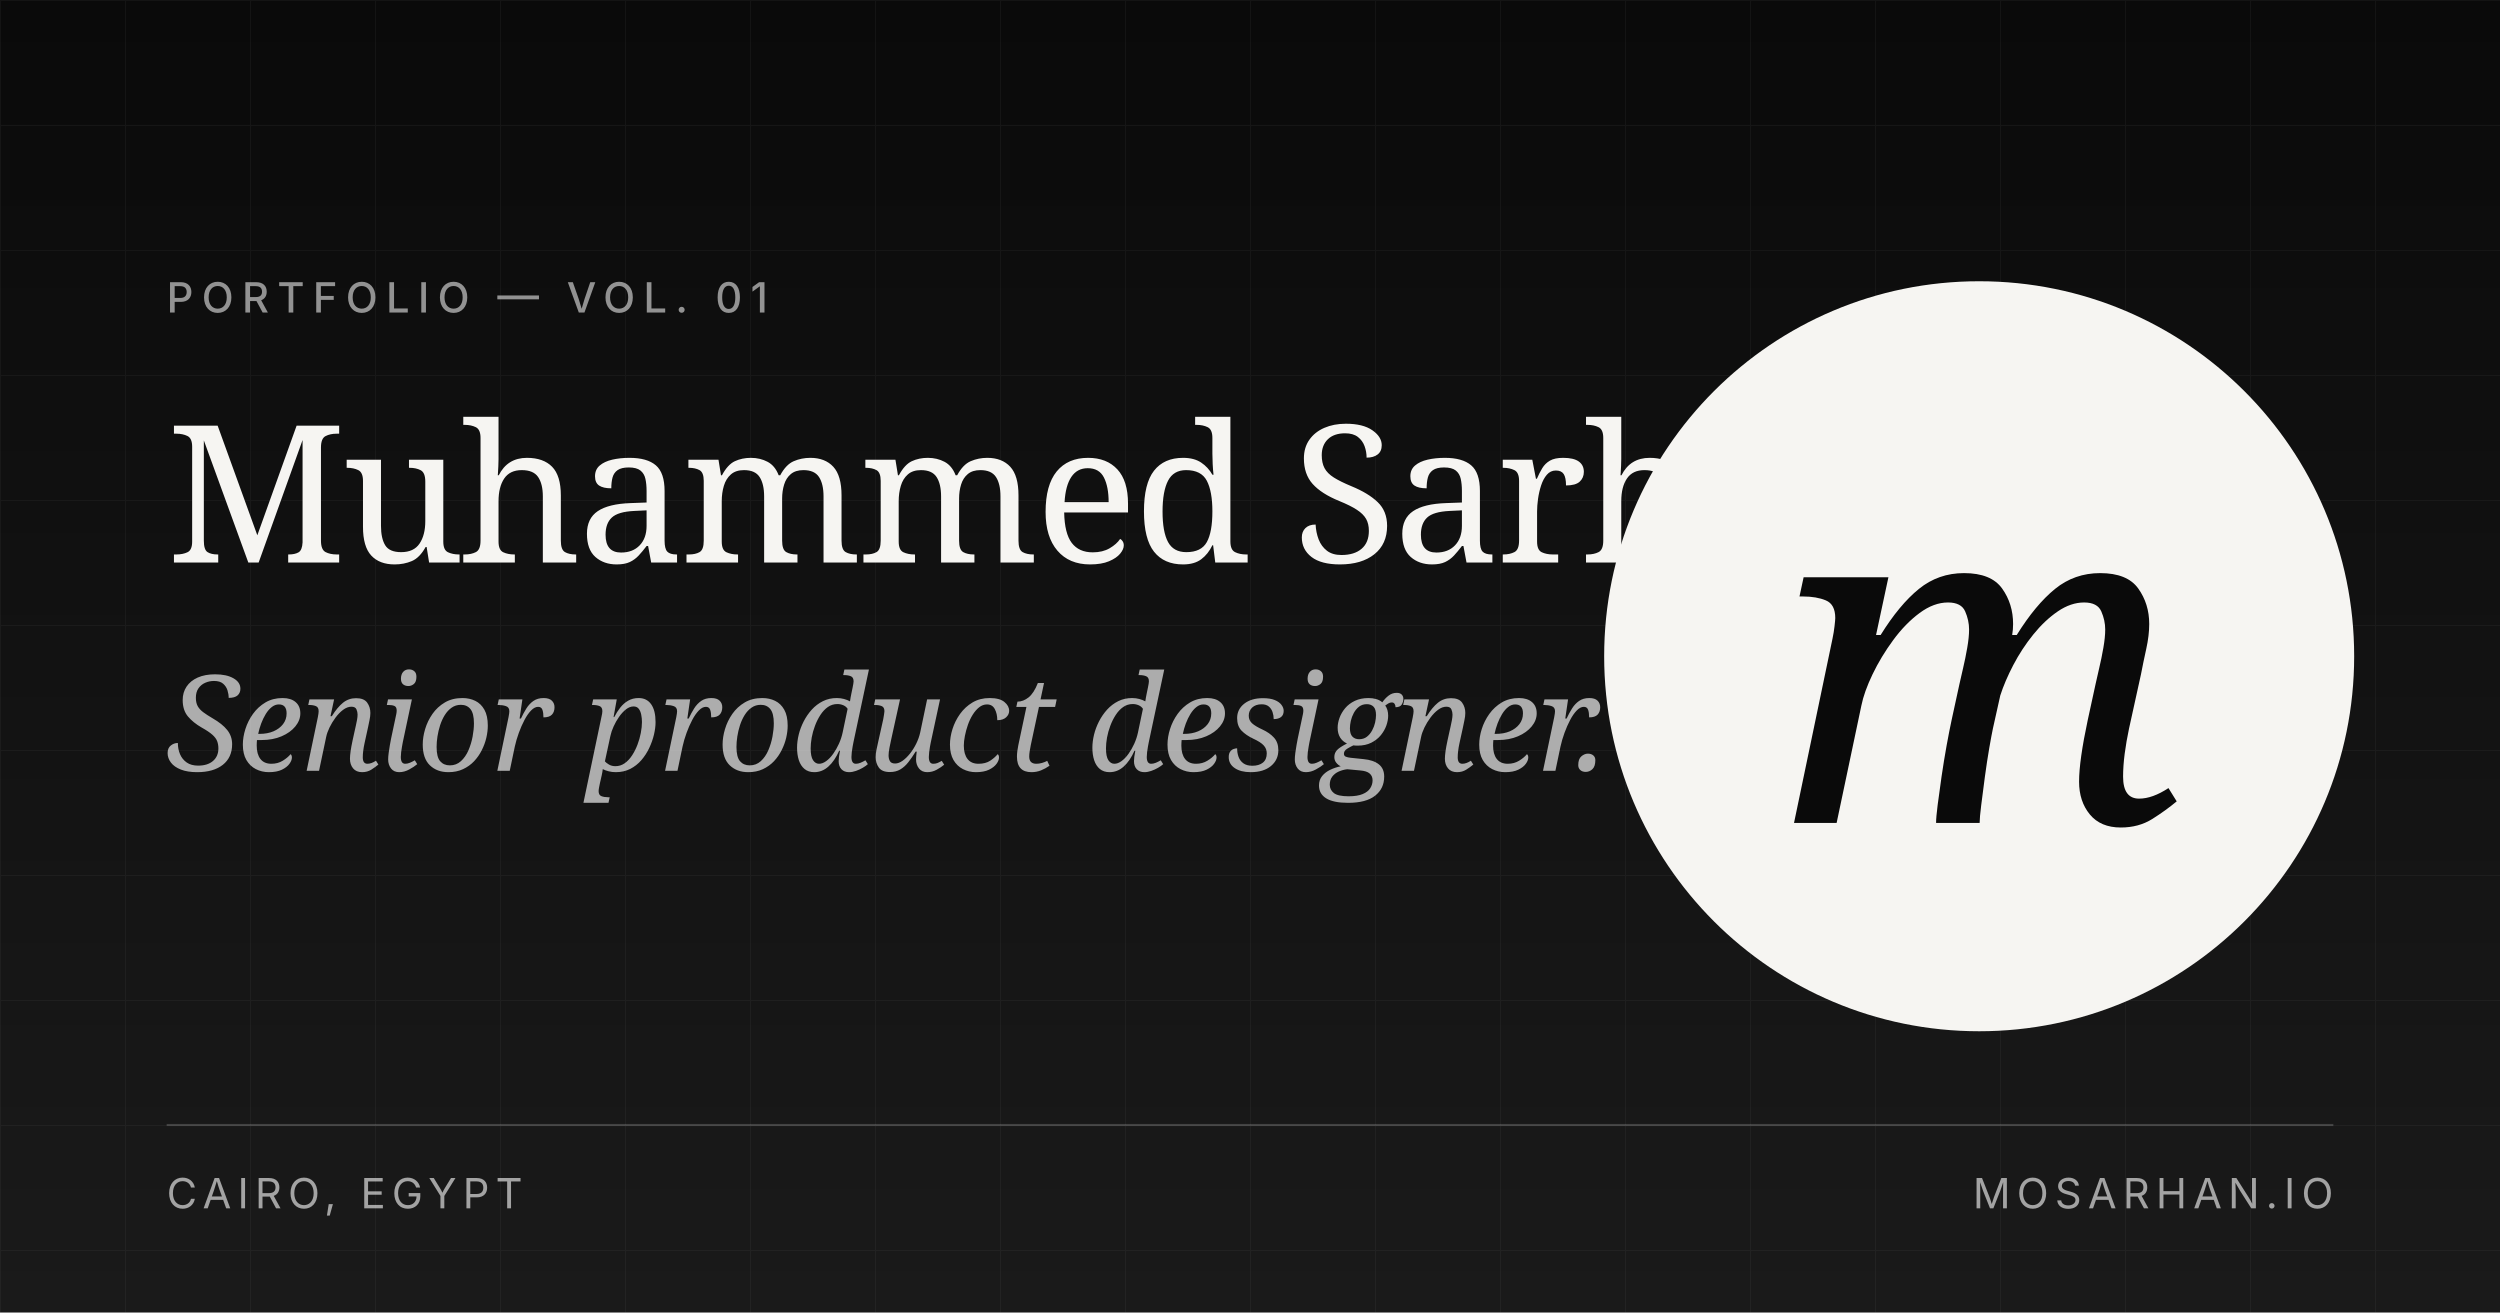
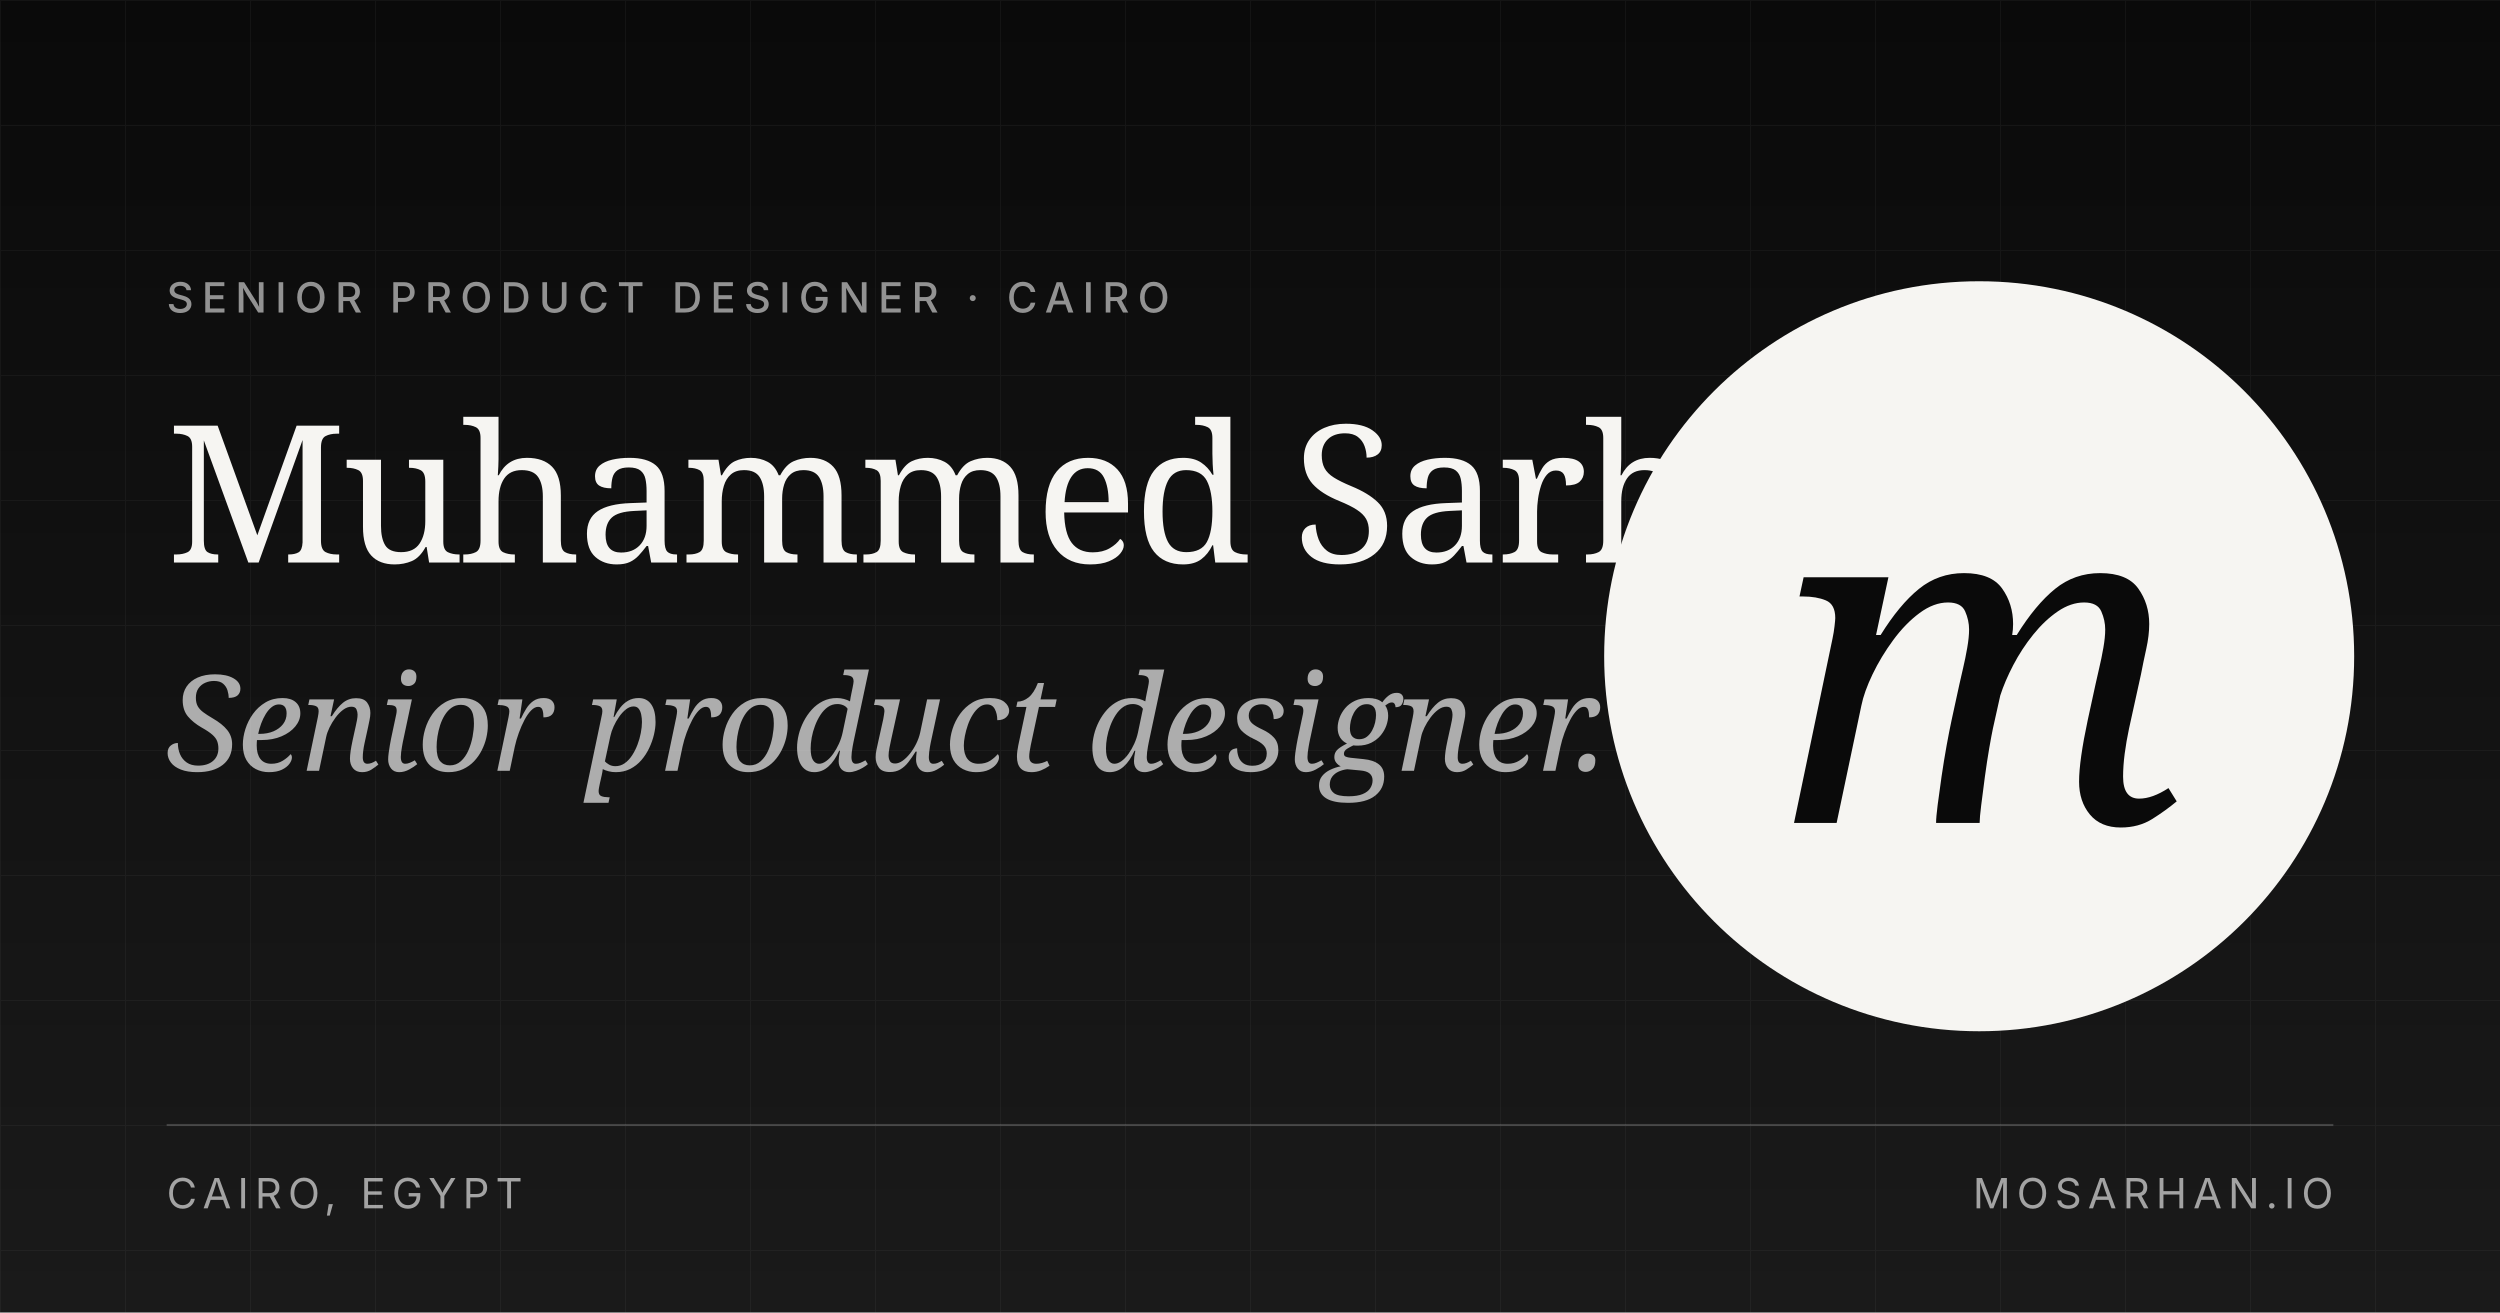
<svg xmlns="http://www.w3.org/2000/svg" viewBox="0 0 1200 630" width="1200" height="630">
  <defs>
    <linearGradient id="bg" x1="0" y1="0" x2="0" y2="1">
      <stop offset="0%" stop-color="#0a0a0a" />
      <stop offset="100%" stop-color="#1a1a1a" />
    </linearGradient>
    <pattern id="grid" width="60" height="60" patternUnits="userSpaceOnUse">
      <path d="M 60 0 L 0 0 0 60" fill="none" stroke="#ffffff" stroke-opacity="0.04" stroke-width="1" />
    </pattern>
  </defs>
  <rect width="1200" height="630" fill="url(#bg)" />
  <rect width="1200" height="630" fill="url(#grid)" />
  <circle cx="950" cy="315" r="180" fill="#f6f5f2" />
  <text x="950" y="395" text-anchor="middle" font-family="Georgia, 'Instrument Serif', serif" font-style="italic" font-size="220" fill="#0a0a0a">m</text>
-   <text x="80" y="150" font-family="Inter, sans-serif" font-size="20" font-weight="500" fill="#ffffff" fill-opacity="0.55" letter-spacing="4">PORTFOLIO — VOL. 01</text>
+   <text x="80" y="150" font-family="Inter, sans-serif" font-size="20" font-weight="500" fill="#ffffff" fill-opacity="0.55" letter-spacing="4">SENIOR PRODUCT DESIGNER · CAIRO</text>
  <text x="80" y="270" font-family="Georgia, 'Instrument Serif', serif" font-size="92" fill="#f6f5f2" letter-spacing="-2">Muhammed Sarhan</text>
  <text x="80" y="370" font-family="Georgia, 'Instrument Serif', serif" font-style="italic" font-size="64" fill="#ffffff" fill-opacity="0.65" letter-spacing="-1">Senior product designer.</text>
  <line x1="80" y1="540" x2="1120" y2="540" stroke="#ffffff" stroke-opacity="0.18" stroke-width="1" />
  <text x="80" y="580" font-family="Inter, sans-serif" font-size="20" fill="#ffffff" fill-opacity="0.6" letter-spacing="3">CAIRO, EGYPT</text>
  <text x="1120" y="580" text-anchor="end" font-family="Inter, sans-serif" font-size="20" fill="#ffffff" fill-opacity="0.6" letter-spacing="3">MOSARHAN.IO</text>
</svg>
